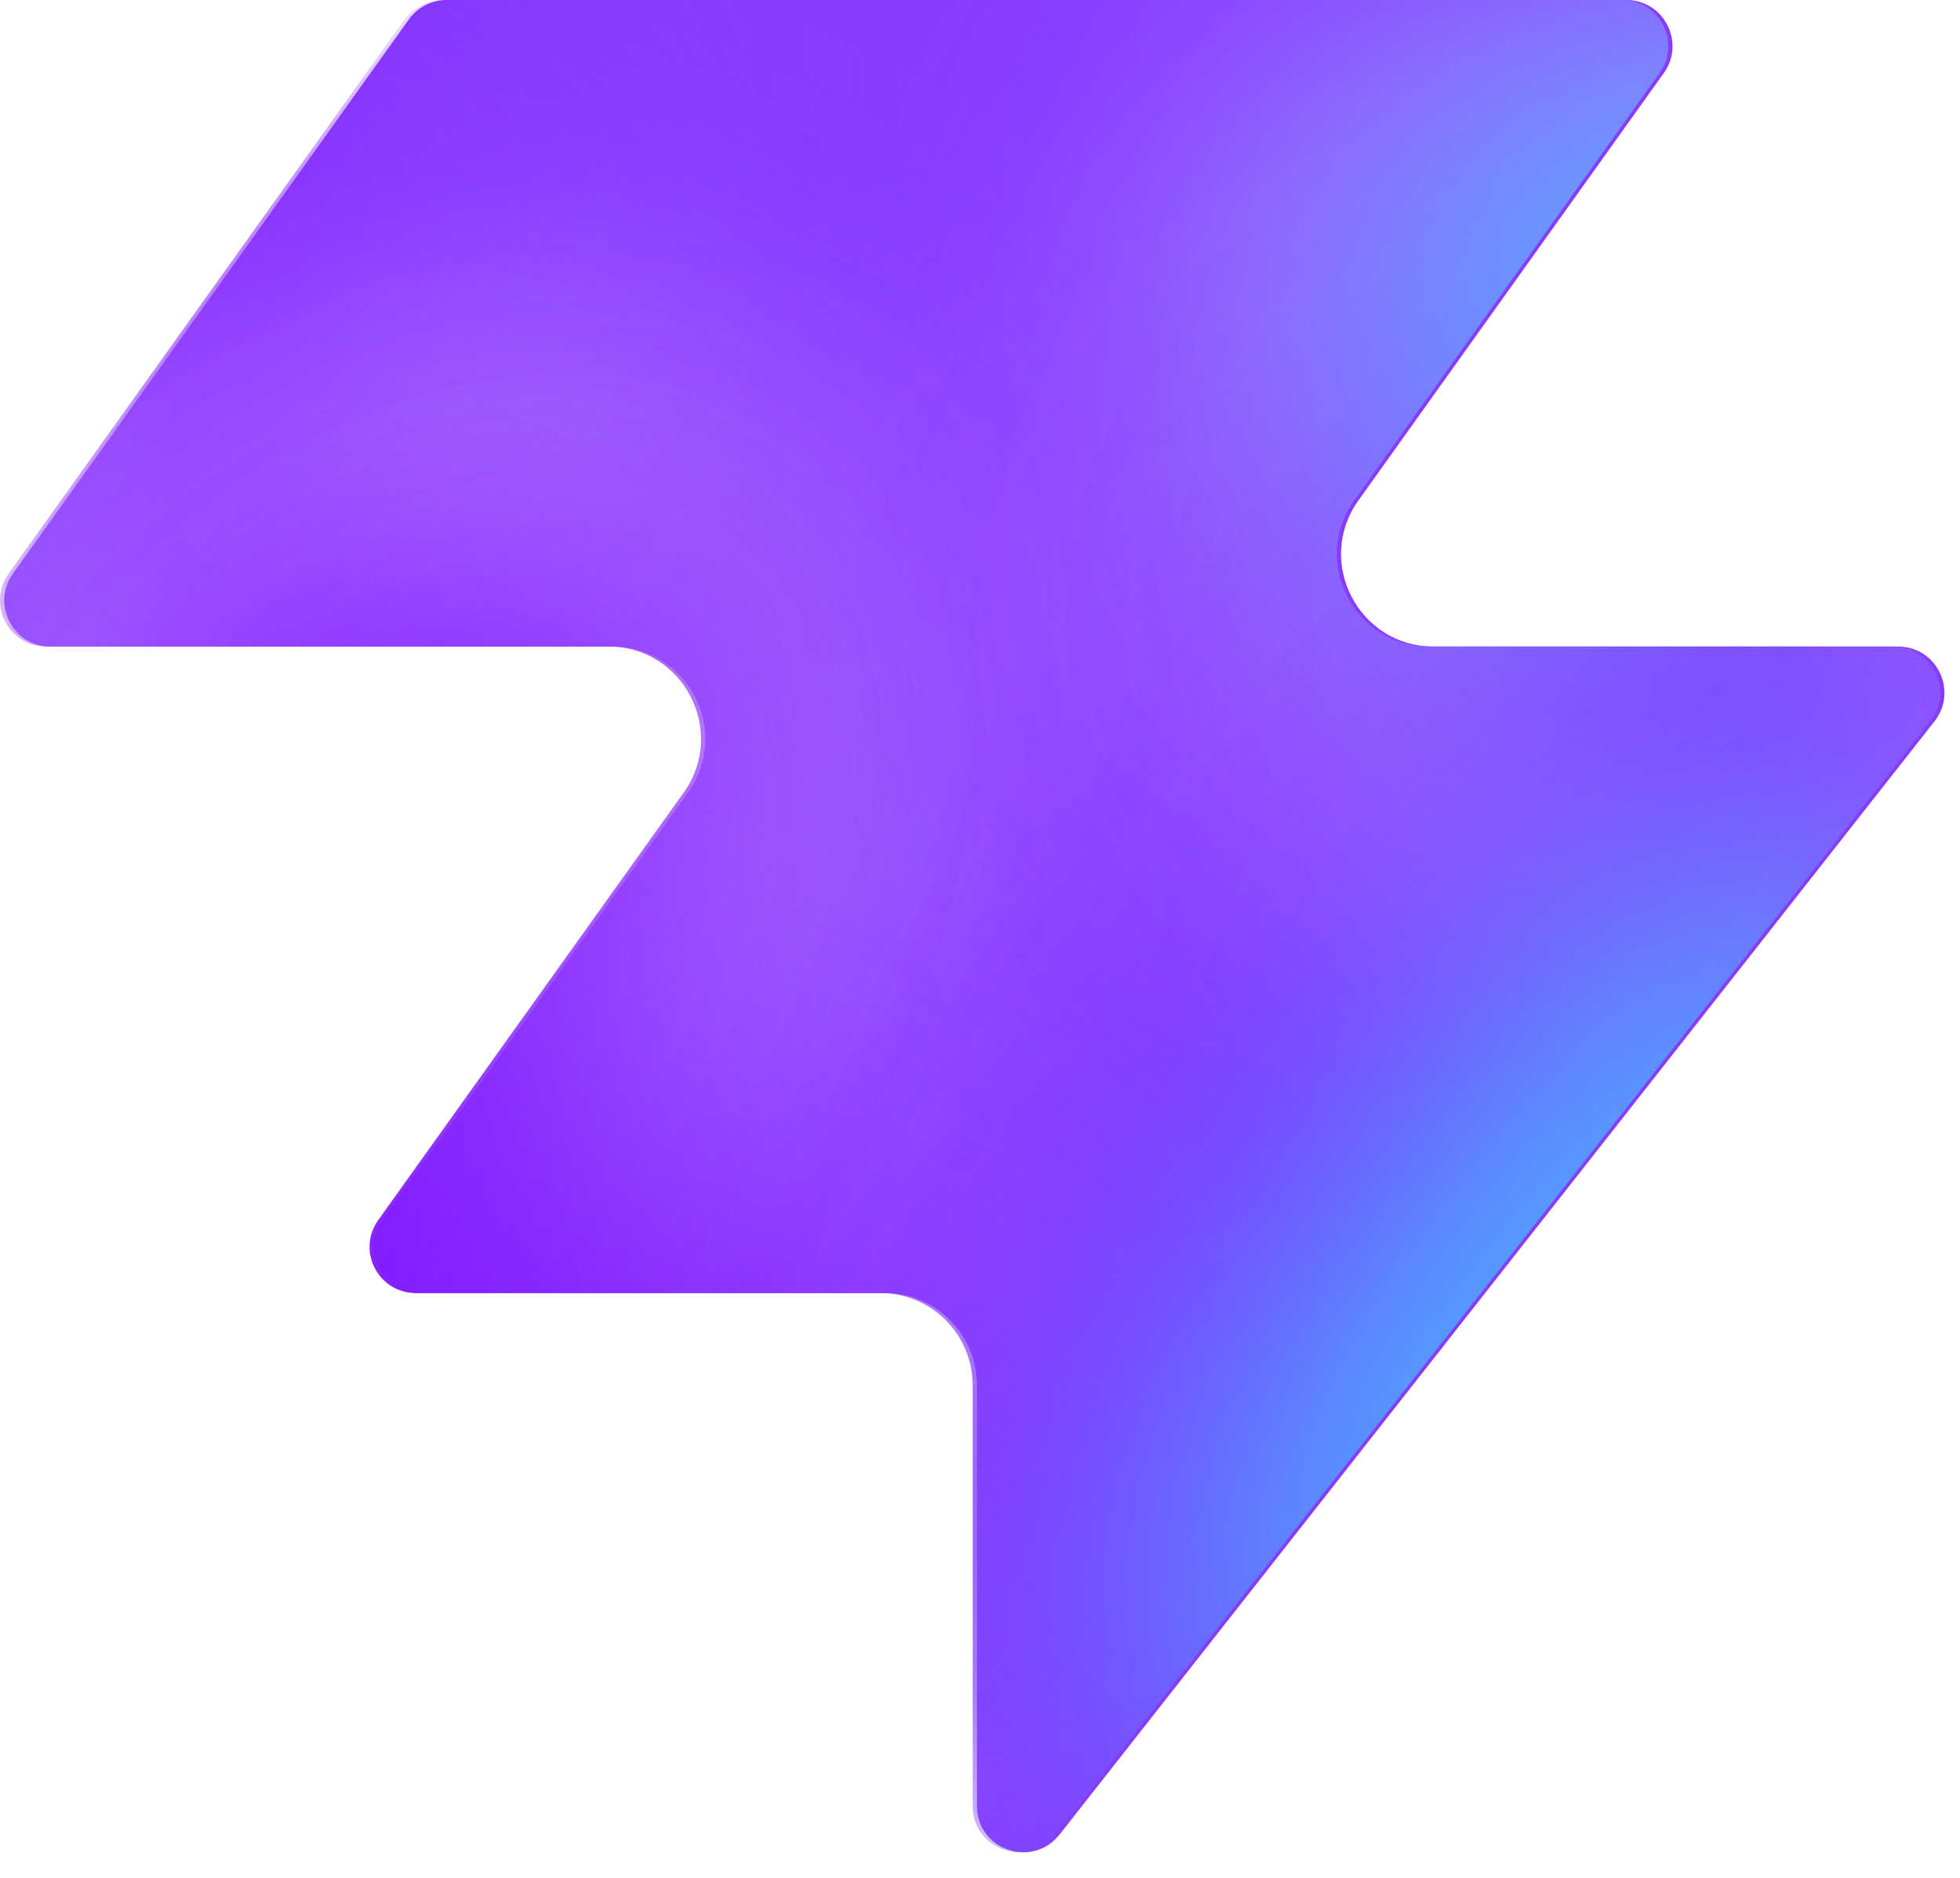
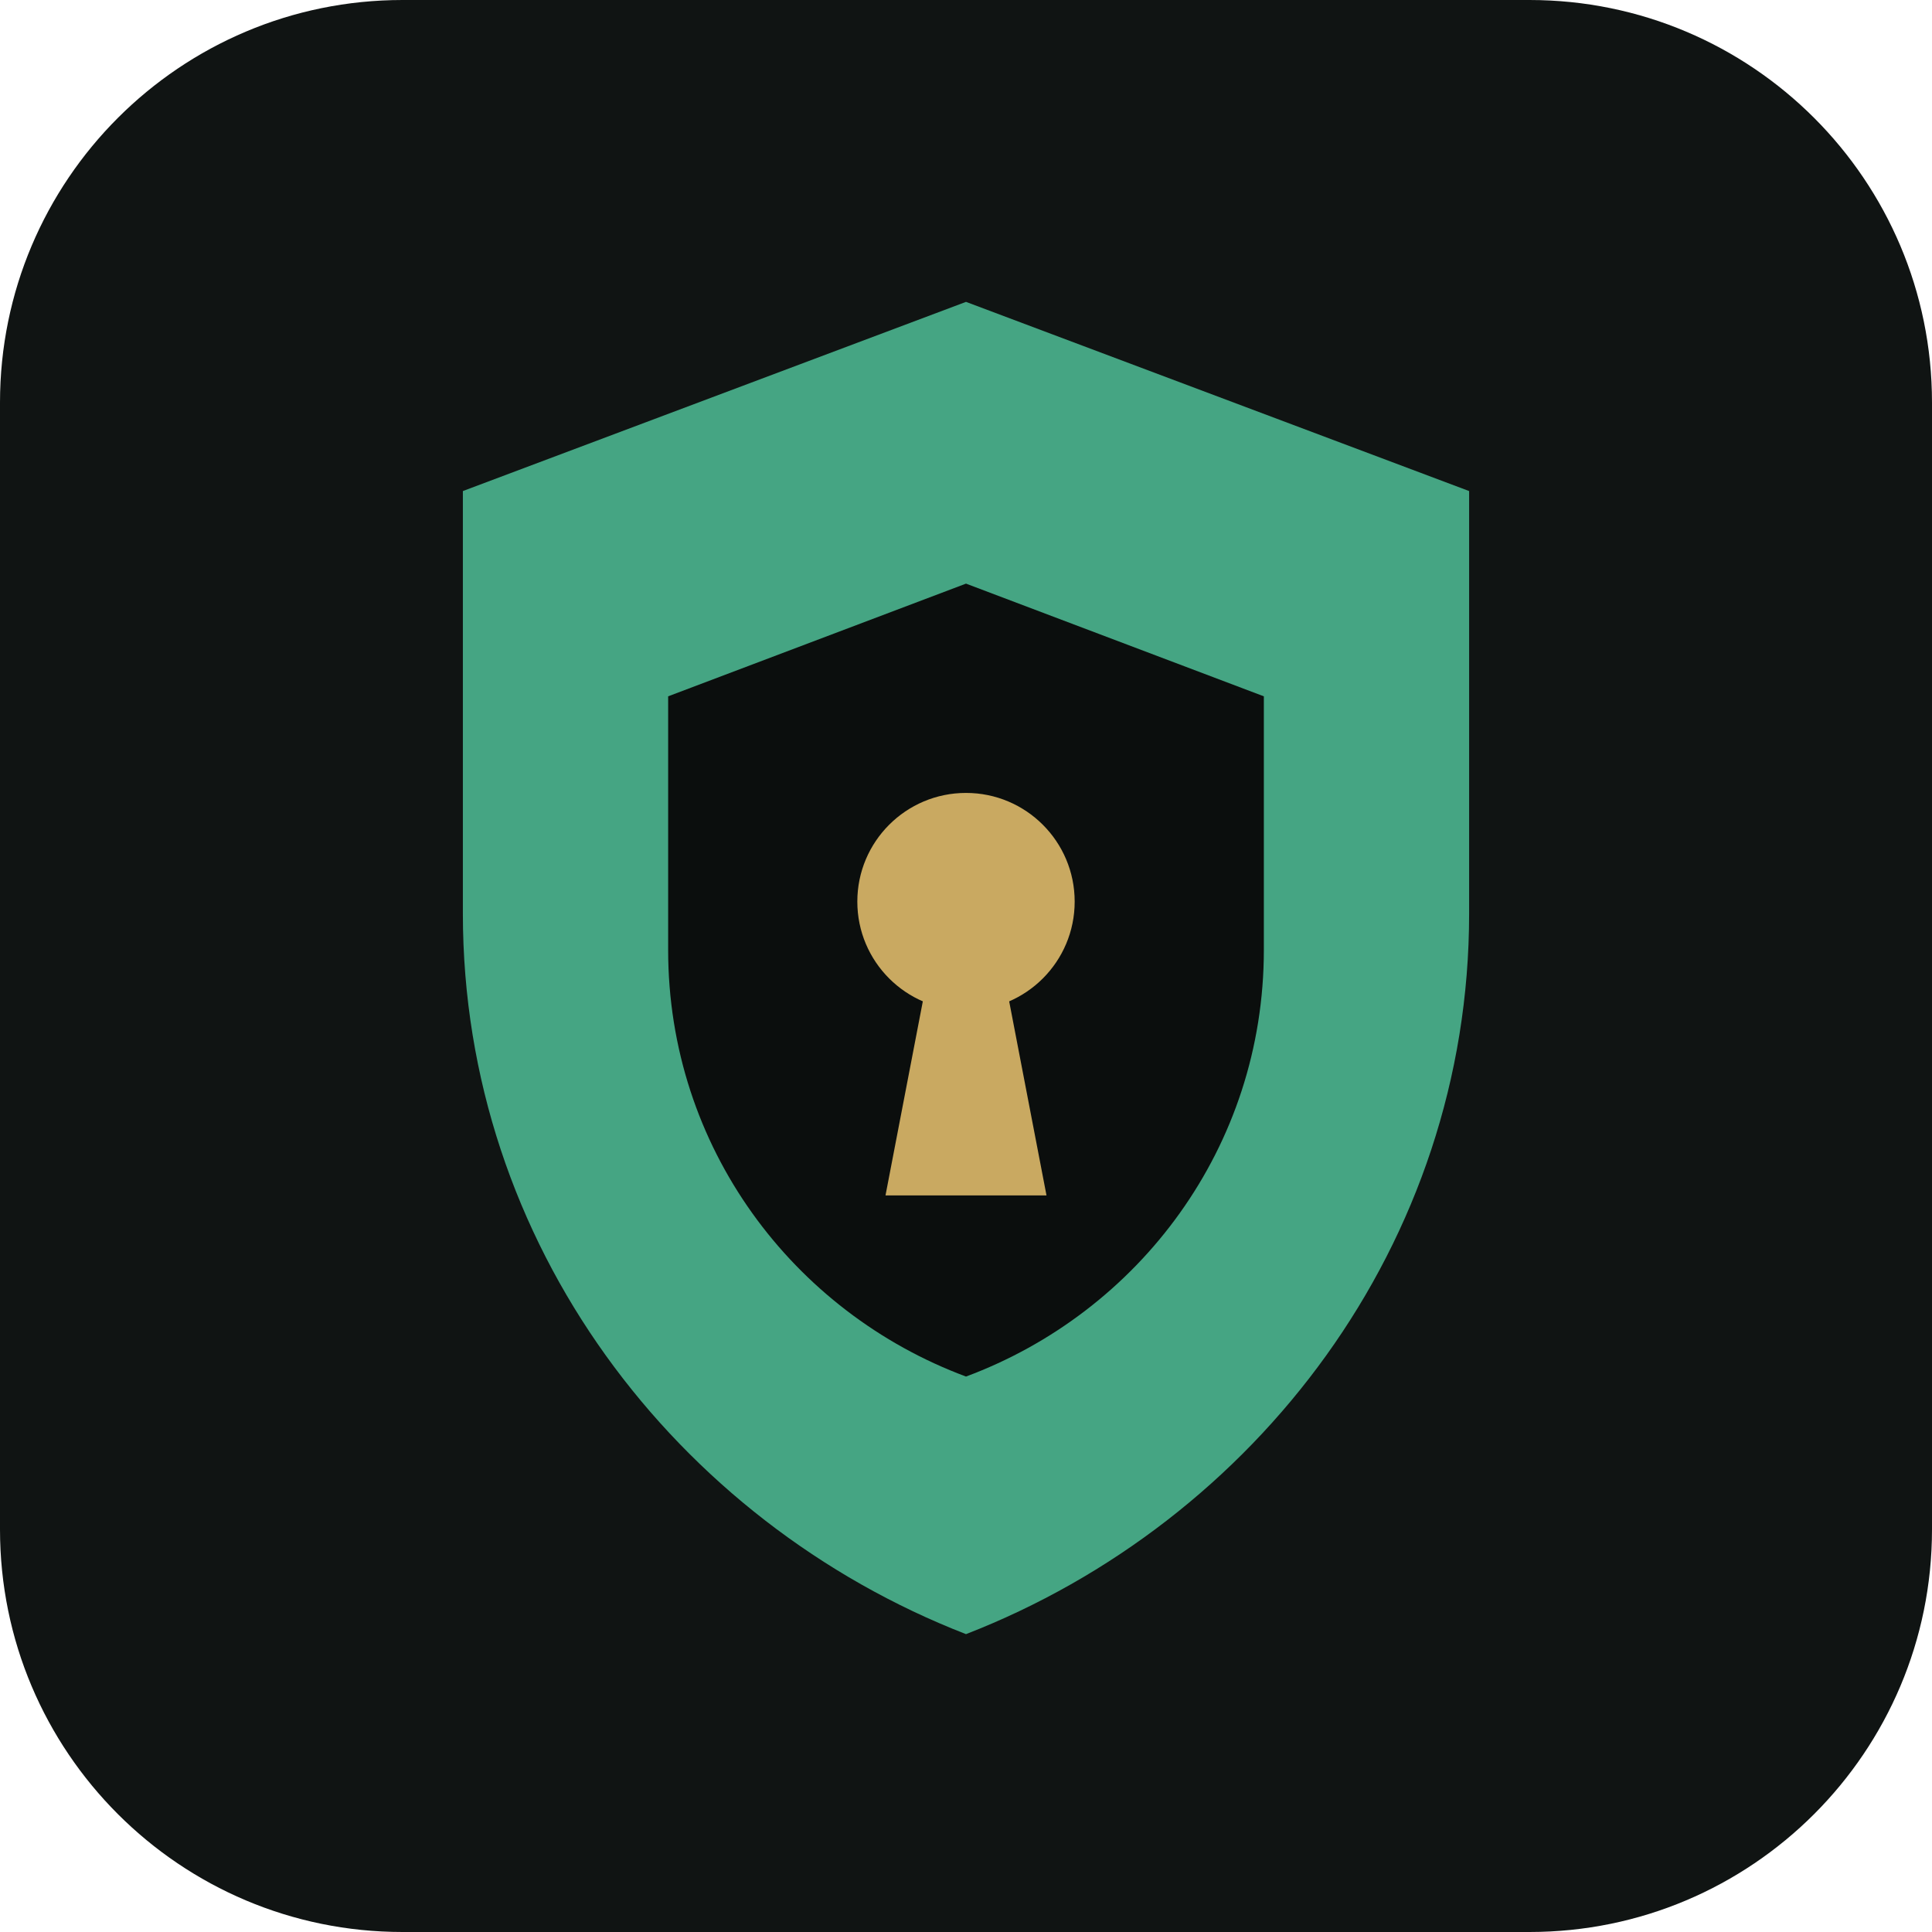
- <svg xmlns="http://www.w3.org/2000/svg" width="48" height="46" fill="none" viewBox="0 0 48 46">
-   <path fill="#863bff" d="M25.946 44.938c-.664.845-2.021.375-2.021-.698V33.937a2.26 2.26 0 0 0-2.262-2.262H10.287c-.92 0-1.456-1.04-.92-1.788l7.48-10.471c1.07-1.497 0-3.578-1.842-3.578H1.237c-.92 0-1.456-1.04-.92-1.788L10.013.474c.214-.297.556-.474.92-.474h28.894c.92 0 1.456 1.04.92 1.788l-7.48 10.471c-1.07 1.498 0 3.579 1.842 3.579h11.377c.943 0 1.473 1.088.89 1.83L25.947 44.94z" style="fill:#863bff;fill:color(display-p3 .525 .23 1);fill-opacity:1" />
-   <mask id="a" width="48" height="46" x="0" y="0" maskUnits="userSpaceOnUse" style="mask-type:alpha">
-     <path fill="#000" d="M25.842 44.938c-.664.844-2.021.375-2.021-.698V33.937a2.26 2.26 0 0 0-2.262-2.262H10.183c-.92 0-1.456-1.04-.92-1.788l7.48-10.471c1.07-1.498 0-3.579-1.842-3.579H1.133c-.92 0-1.456-1.04-.92-1.787L9.91.473c.214-.297.556-.474.92-.474h28.894c.92 0 1.456 1.04.92 1.788l-7.48 10.471c-1.07 1.498 0 3.578 1.842 3.578h11.377c.943 0 1.473 1.088.89 1.832L25.843 44.94z" style="fill:#000;fill-opacity:1" />
-   </mask>
-   <g mask="url(#a)">
-     <g filter="url(#b)">
-       <ellipse cx="5.508" cy="14.704" fill="#ede6ff" rx="5.508" ry="14.704" style="fill:#ede6ff;fill:color(display-p3 .927 .903 1);fill-opacity:1" transform="matrix(.00324 1 1 -.00324 -4.47 31.516)" />
-     </g>
-     <g filter="url(#c)">
-       <ellipse cx="10.399" cy="29.851" fill="#ede6ff" rx="10.399" ry="29.851" style="fill:#ede6ff;fill:color(display-p3 .927 .903 1);fill-opacity:1" transform="matrix(.00324 1 1 -.00324 -39.328 7.883)" />
-     </g>
-     <g filter="url(#d)">
-       <ellipse cx="5.508" cy="30.487" fill="#7e14ff" rx="5.508" ry="30.487" style="fill:#7e14ff;fill:color(display-p3 .492 .077 1);fill-opacity:1" transform="rotate(89.814 -25.913 -14.639)scale(1 -1)" />
-     </g>
-     <g filter="url(#e)">
-       <ellipse cx="5.508" cy="30.599" fill="#7e14ff" rx="5.508" ry="30.599" style="fill:#7e14ff;fill:color(display-p3 .492 .077 1);fill-opacity:1" transform="rotate(89.814 -32.644 -3.334)scale(1 -1)" />
-     </g>
-     <g filter="url(#f)">
-       <ellipse cx="5.508" cy="30.599" fill="#7e14ff" rx="5.508" ry="30.599" style="fill:#7e14ff;fill:color(display-p3 .492 .077 1);fill-opacity:1" transform="matrix(.00324 1 1 -.00324 -34.34 30.47)" />
-     </g>
-     <g filter="url(#g)">
-       <ellipse cx="14.072" cy="22.078" fill="#ede6ff" rx="14.072" ry="22.078" style="fill:#ede6ff;fill:color(display-p3 .927 .903 1);fill-opacity:1" transform="rotate(93.35 24.506 48.493)scale(-1 1)" />
-     </g>
-     <g filter="url(#h)">
-       <ellipse cx="3.47" cy="21.501" fill="#7e14ff" rx="3.47" ry="21.501" style="fill:#7e14ff;fill:color(display-p3 .492 .077 1);fill-opacity:1" transform="rotate(89.009 28.708 47.59)scale(-1 1)" />
-     </g>
-     <g filter="url(#i)">
-       <ellipse cx="3.47" cy="21.501" fill="#7e14ff" rx="3.47" ry="21.501" style="fill:#7e14ff;fill:color(display-p3 .492 .077 1);fill-opacity:1" transform="rotate(89.009 28.708 47.59)scale(-1 1)" />
-     </g>
-     <g filter="url(#j)">
-       <ellipse cx=".387" cy="8.972" fill="#7e14ff" rx="4.407" ry="29.108" style="fill:#7e14ff;fill:color(display-p3 .492 .077 1);fill-opacity:1" transform="rotate(39.51 .387 8.972)" />
-     </g>
-     <g filter="url(#k)">
-       <ellipse cx="47.523" cy="-6.092" fill="#7e14ff" rx="4.407" ry="29.108" style="fill:#7e14ff;fill:color(display-p3 .492 .077 1);fill-opacity:1" transform="rotate(37.892 47.523 -6.092)" />
-     </g>
-     <g filter="url(#l)">
-       <ellipse cx="41.412" cy="6.333" fill="#47bfff" rx="5.971" ry="9.665" style="fill:#47bfff;fill:color(display-p3 .28 .748 1);fill-opacity:1" transform="rotate(37.892 41.412 6.333)" />
-     </g>
-     <g filter="url(#m)">
-       <ellipse cx="-1.879" cy="38.332" fill="#7e14ff" rx="4.407" ry="29.108" style="fill:#7e14ff;fill:color(display-p3 .492 .077 1);fill-opacity:1" transform="rotate(37.892 -1.88 38.332)" />
-     </g>
-     <g filter="url(#n)">
-       <ellipse cx="-1.879" cy="38.332" fill="#7e14ff" rx="4.407" ry="29.108" style="fill:#7e14ff;fill:color(display-p3 .492 .077 1);fill-opacity:1" transform="rotate(37.892 -1.88 38.332)" />
-     </g>
-     <g filter="url(#o)">
-       <ellipse cx="35.651" cy="29.907" fill="#7e14ff" rx="4.407" ry="29.108" style="fill:#7e14ff;fill:color(display-p3 .492 .077 1);fill-opacity:1" transform="rotate(37.892 35.651 29.907)" />
-     </g>
-     <g filter="url(#p)">
-       <ellipse cx="38.418" cy="32.4" fill="#47bfff" rx="5.971" ry="15.297" style="fill:#47bfff;fill:color(display-p3 .28 .748 1);fill-opacity:1" transform="rotate(37.892 38.418 32.4)" />
-     </g>
-   </g>
-   <defs>
-     <filter id="b" width="60.045" height="41.654" x="-19.77" y="16.149" color-interpolation-filters="sRGB" filterUnits="userSpaceOnUse">
-       <feFlood flood-opacity="0" result="BackgroundImageFix" />
-       <feBlend in="SourceGraphic" in2="BackgroundImageFix" result="shape" />
-       <feGaussianBlur result="effect1_foregroundBlur_2002_17158" stdDeviation="7.659" />
-     </filter>
-     <filter id="c" width="90.34" height="51.437" x="-54.613" y="-7.533" color-interpolation-filters="sRGB" filterUnits="userSpaceOnUse">
-       <feFlood flood-opacity="0" result="BackgroundImageFix" />
-       <feBlend in="SourceGraphic" in2="BackgroundImageFix" result="shape" />
-       <feGaussianBlur result="effect1_foregroundBlur_2002_17158" stdDeviation="7.659" />
-     </filter>
-     <filter id="d" width="79.355" height="29.4" x="-49.64" y="2.03" color-interpolation-filters="sRGB" filterUnits="userSpaceOnUse">
-       <feFlood flood-opacity="0" result="BackgroundImageFix" />
-       <feBlend in="SourceGraphic" in2="BackgroundImageFix" result="shape" />
-       <feGaussianBlur result="effect1_foregroundBlur_2002_17158" stdDeviation="4.596" />
-     </filter>
-     <filter id="e" width="79.579" height="29.4" x="-45.045" y="20.029" color-interpolation-filters="sRGB" filterUnits="userSpaceOnUse">
-       <feFlood flood-opacity="0" result="BackgroundImageFix" />
-       <feBlend in="SourceGraphic" in2="BackgroundImageFix" result="shape" />
-       <feGaussianBlur result="effect1_foregroundBlur_2002_17158" stdDeviation="4.596" />
-     </filter>
-     <filter id="f" width="79.579" height="29.4" x="-43.513" y="21.178" color-interpolation-filters="sRGB" filterUnits="userSpaceOnUse">
-       <feFlood flood-opacity="0" result="BackgroundImageFix" />
-       <feBlend in="SourceGraphic" in2="BackgroundImageFix" result="shape" />
-       <feGaussianBlur result="effect1_foregroundBlur_2002_17158" stdDeviation="4.596" />
-     </filter>
-     <filter id="g" width="74.749" height="58.852" x="15.756" y="-17.901" color-interpolation-filters="sRGB" filterUnits="userSpaceOnUse">
-       <feFlood flood-opacity="0" result="BackgroundImageFix" />
-       <feBlend in="SourceGraphic" in2="BackgroundImageFix" result="shape" />
-       <feGaussianBlur result="effect1_foregroundBlur_2002_17158" stdDeviation="7.659" />
-     </filter>
-     <filter id="h" width="61.377" height="25.362" x="23.548" y="2.284" color-interpolation-filters="sRGB" filterUnits="userSpaceOnUse">
-       <feFlood flood-opacity="0" result="BackgroundImageFix" />
-       <feBlend in="SourceGraphic" in2="BackgroundImageFix" result="shape" />
-       <feGaussianBlur result="effect1_foregroundBlur_2002_17158" stdDeviation="4.596" />
-     </filter>
-     <filter id="i" width="61.377" height="25.362" x="23.548" y="2.284" color-interpolation-filters="sRGB" filterUnits="userSpaceOnUse">
-       <feFlood flood-opacity="0" result="BackgroundImageFix" />
-       <feBlend in="SourceGraphic" in2="BackgroundImageFix" result="shape" />
-       <feGaussianBlur result="effect1_foregroundBlur_2002_17158" stdDeviation="4.596" />
-     </filter>
-     <filter id="j" width="56.045" height="63.649" x="-27.636" y="-22.853" color-interpolation-filters="sRGB" filterUnits="userSpaceOnUse">
-       <feFlood flood-opacity="0" result="BackgroundImageFix" />
-       <feBlend in="SourceGraphic" in2="BackgroundImageFix" result="shape" />
-       <feGaussianBlur result="effect1_foregroundBlur_2002_17158" stdDeviation="4.596" />
-     </filter>
-     <filter id="k" width="54.814" height="64.646" x="20.116" y="-38.415" color-interpolation-filters="sRGB" filterUnits="userSpaceOnUse">
-       <feFlood flood-opacity="0" result="BackgroundImageFix" />
-       <feBlend in="SourceGraphic" in2="BackgroundImageFix" result="shape" />
-       <feGaussianBlur result="effect1_foregroundBlur_2002_17158" stdDeviation="4.596" />
-     </filter>
-     <filter id="l" width="33.541" height="35.313" x="24.641" y="-11.323" color-interpolation-filters="sRGB" filterUnits="userSpaceOnUse">
-       <feFlood flood-opacity="0" result="BackgroundImageFix" />
-       <feBlend in="SourceGraphic" in2="BackgroundImageFix" result="shape" />
-       <feGaussianBlur result="effect1_foregroundBlur_2002_17158" stdDeviation="4.596" />
-     </filter>
-     <filter id="m" width="54.814" height="64.646" x="-29.286" y="6.009" color-interpolation-filters="sRGB" filterUnits="userSpaceOnUse">
-       <feFlood flood-opacity="0" result="BackgroundImageFix" />
-       <feBlend in="SourceGraphic" in2="BackgroundImageFix" result="shape" />
-       <feGaussianBlur result="effect1_foregroundBlur_2002_17158" stdDeviation="4.596" />
-     </filter>
-     <filter id="n" width="54.814" height="64.646" x="-29.286" y="6.009" color-interpolation-filters="sRGB" filterUnits="userSpaceOnUse">
-       <feFlood flood-opacity="0" result="BackgroundImageFix" />
-       <feBlend in="SourceGraphic" in2="BackgroundImageFix" result="shape" />
-       <feGaussianBlur result="effect1_foregroundBlur_2002_17158" stdDeviation="4.596" />
-     </filter>
-     <filter id="o" width="54.814" height="64.646" x="8.244" y="-2.416" color-interpolation-filters="sRGB" filterUnits="userSpaceOnUse">
-       <feFlood flood-opacity="0" result="BackgroundImageFix" />
-       <feBlend in="SourceGraphic" in2="BackgroundImageFix" result="shape" />
-       <feGaussianBlur result="effect1_foregroundBlur_2002_17158" stdDeviation="4.596" />
-     </filter>
-     <filter id="p" width="39.409" height="43.623" x="18.713" y="10.588" color-interpolation-filters="sRGB" filterUnits="userSpaceOnUse">
-       <feFlood flood-opacity="0" result="BackgroundImageFix" />
-       <feBlend in="SourceGraphic" in2="BackgroundImageFix" result="shape" />
-       <feGaussianBlur result="effect1_foregroundBlur_2002_17158" stdDeviation="4.596" />
-     </filter>
-   </defs>
+ <svg xmlns="http://www.w3.org/2000/svg" viewBox="0 0 48 48" fill="none">
+   <rect width="48" height="48" rx="10" fill="#101413" />
+   <path d="M24 7.5l12.5 4.7v10.5c0 8.2-5.3 15.1-12.5 17.9-7.2-2.8-12.5-9.7-12.5-17.9V12.2L24 7.5z" fill="#45a583" />
+   <path d="M24 14.5l7.4 2.8v6.3c0 4.9-3.1 9-7.4 10.6-4.3-1.6-7.4-5.7-7.4-10.6v-6.3l7.4-2.8z" fill="#0b0e0d" />
+   <circle cx="24" cy="22.4" r="2.7" fill="#c9a961" />
+   <path d="M23 24.5h2l1 5.2h-4l1-5.2z" fill="#c9a961" />
</svg>
